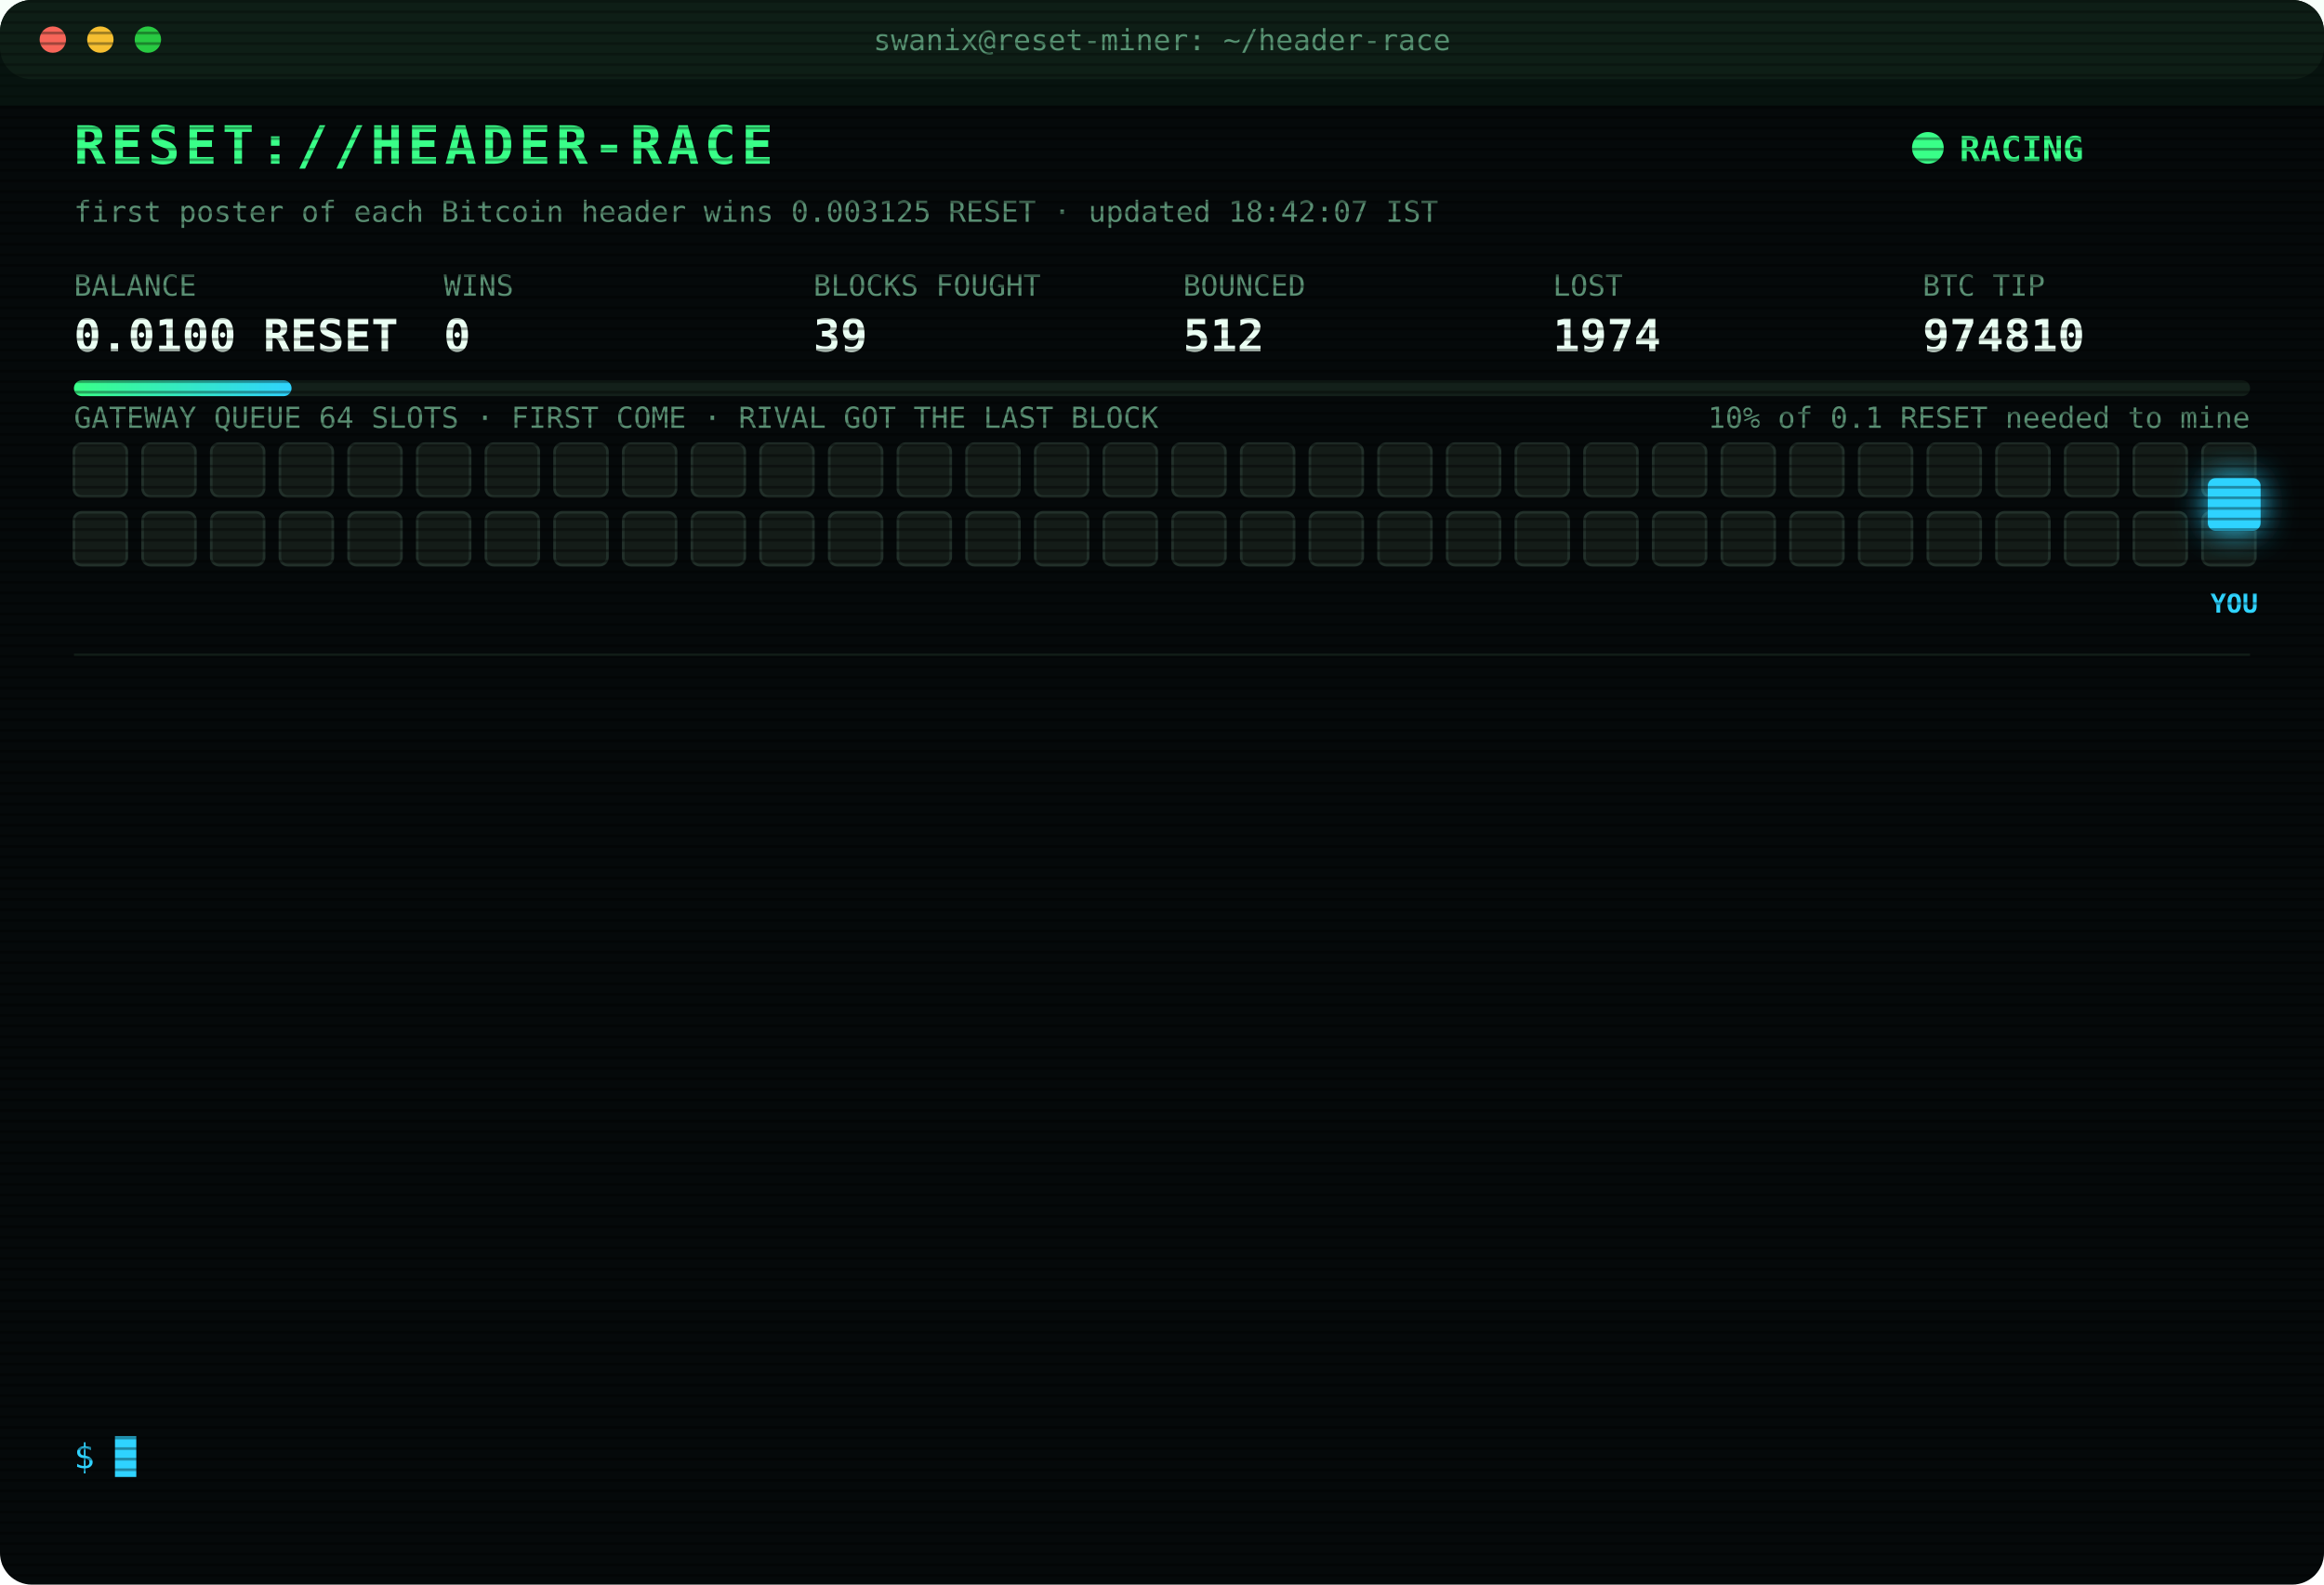
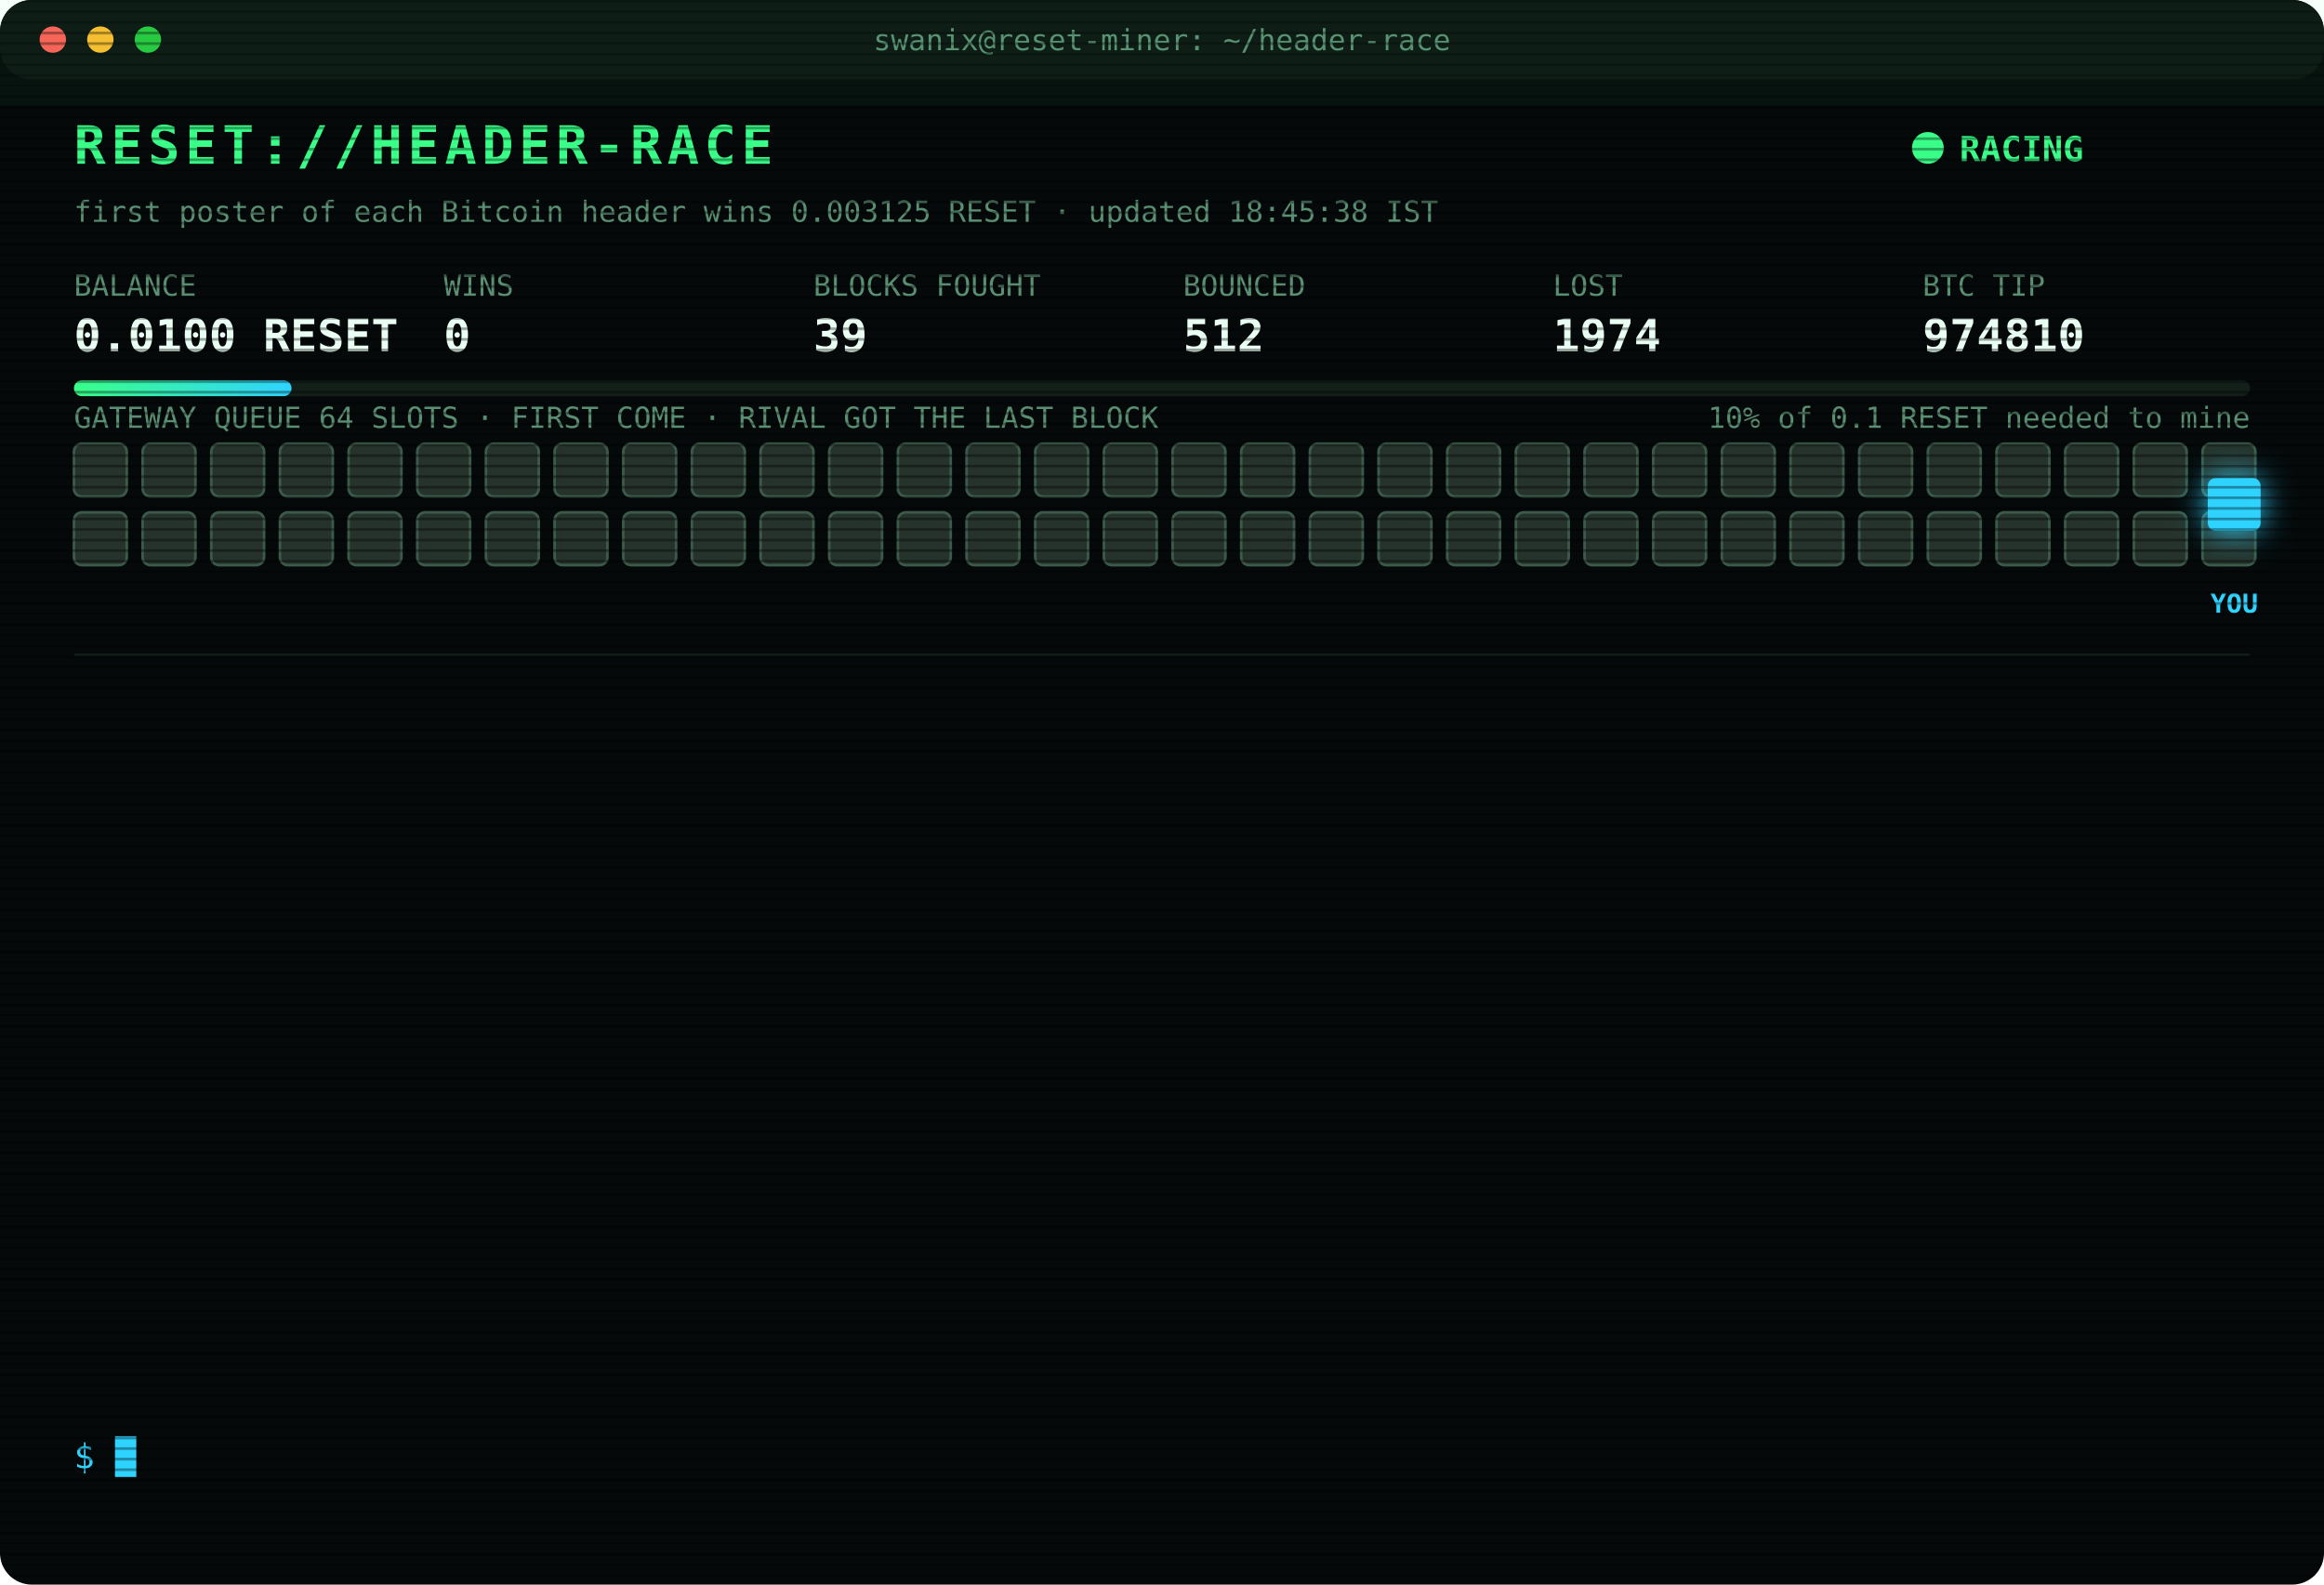
<svg xmlns="http://www.w3.org/2000/svg" width="880" height="600" viewBox="0 0 880 600" font-family="ui-monospace,SFMono-Regular,Menlo,Consolas,monospace">
  <style>
text{font-size:13px;fill:#7CFFB2}
.title{font-size:20px;font-weight:700;fill:#39FF88;letter-spacing:2px;animation:glitch 3s infinite steps(1)}
.sub{fill:#2fd3ff}.k{fill:#5a8f73;font-size:11px}.v{font-size:17px;font-weight:700;fill:#eafff3}
.ts{fill:#3f6b56}.boot{fill:#2fd3ff}.dim{fill:#5a8f73}.bad{fill:#ff4d6d}.warn{fill:#ffd23f}.mag{fill:#ff5cf0}.win{fill:#39FF88;font-weight:700}
.tag{font-size:10px;fill:#2fd3ff;font-weight:700}
.rival{fill:#26332c;stroke:#3c5a49;animation:jam 1.2s infinite alternate}
.idle{fill:#141c18;stroke:#22302a;animation:breathe 4s infinite}
.me{fill:#2fd3ff;filter:drop-shadow(0 0 6px #2fd3ff)}
.hover{animation:nudge 1.1s infinite ease-in-out}.bounce{animation:kick 1.4s infinite}
.ln{opacity:0;animation:in .4s forwards}
.cur{animation:blink 1s infinite steps(1)}
.scan{animation:scan 6s infinite linear}
.led{animation:blink 1.4s infinite}
@keyframes in{from{opacity:0;transform:translateX(-6px)}to{opacity:1;transform:none}}
@keyframes blink{50%{opacity:0}}
@keyframes jam{to{fill:#33463b}}
@keyframes breathe{50%{opacity:.4}}
@keyframes nudge{50%{transform:translateX(-10px)}}
@keyframes kick{0%,100%{transform:none}30%{transform:translateX(-14px)}55%{transform:translateX(10px) translateY(-6px)}}
@keyframes glitch{0%,92%{transform:none}93%{transform:translateX(2px);fill:#ff4d6d}95%{transform:translateX(-2px);fill:#2fd3ff}97%{transform:none}}
@keyframes scan{from{transform:translateY(-40px)}to{transform:translateY(600px)}}
</style>
  <defs>
    <pattern id="sl" width="4" height="4" patternUnits="userSpaceOnUse">
      <rect width="4" height="1" fill="#000" opacity=".35" />
    </pattern>
    <linearGradient id="bar">
      <stop offset="0" stop-color="#39FF88" />
      <stop offset="1" stop-color="#2fd3ff" />
    </linearGradient>
  </defs>
  <rect width="880" height="600" rx="12" fill="#05090a" />
  <rect width="880" height="30" rx="12" fill="#0d1512" />
  <circle cx="20" cy="15" r="5" fill="#ff5f57" />
  <circle cx="38" cy="15" r="5" fill="#febc2e" />
  <circle cx="56" cy="15" r="5" fill="#28c840" />
  <text x="440" y="19" text-anchor="middle" class="k">swanix@reset-miner: ~/header-race</text>
  <text x="28" y="62" class="title">RESET://HEADER-RACE</text>
  <circle class="led" cx="730" cy="56" r="6" fill="#39FF88" />
  <text x="742" y="61" class="win">RACING</text>
-   <text x="28" y="84" class="k">first poster of each Bitcoin header wins 0.003125 RESET · updated 18:42:07 IST</text>
+   <text x="28" y="84" class="k">first poster of each Bitcoin header wins 0.003125 RESET · updated 18:45:38 IST</text>
  <text x="28" y="112" class="k">BALANCE</text>
  <text x="28" y="133" class="v">0.0100 RESET</text>
  <text x="168" y="112" class="k">WINS</text>
  <text x="168" y="133" class="v">0</text>
  <text x="308" y="112" class="k">BLOCKS FOUGHT</text>
  <text x="308" y="133" class="v">39</text>
  <text x="448" y="112" class="k">BOUNCED</text>
  <text x="448" y="133" class="v">512</text>
  <text x="588" y="112" class="k">LOST</text>
  <text x="588" y="133" class="v">1974</text>
  <text x="728" y="112" class="k">BTC TIP</text>
  <text x="728" y="133" class="v">974810</text>
  <rect x="28" y="144" width="824" height="6" rx="3" fill="#13201a" />
  <rect x="28" y="144" width="82.4" height="6" rx="3" fill="url(#bar)" />
  <text x="852" y="162" text-anchor="end" class="k">10% of 0.1 RESET needed to mine</text>
  <text x="28" y="162" class="k">GATEWAY QUEUE 64 SLOTS · FIRST COME · RIVAL GOT THE LAST BLOCK</text>
-   <rect class="idle" x="28" y="168" width="20" height="20" rx="3" style="animation-delay:0.00s" />
-   <rect class="idle" x="54" y="168" width="20" height="20" rx="3" style="animation-delay:0.05s" />
-   <rect class="idle" x="80" y="168" width="20" height="20" rx="3" style="animation-delay:0.10s" />
-   <rect class="idle" x="106" y="168" width="20" height="20" rx="3" style="animation-delay:0.15s" />
-   <rect class="idle" x="132" y="168" width="20" height="20" rx="3" style="animation-delay:0.20s" />
-   <rect class="idle" x="158" y="168" width="20" height="20" rx="3" style="animation-delay:0.25s" />
-   <rect class="idle" x="184" y="168" width="20" height="20" rx="3" style="animation-delay:0.30s" />
-   <rect class="idle" x="210" y="168" width="20" height="20" rx="3" style="animation-delay:0.35s" />
-   <rect class="idle" x="236" y="168" width="20" height="20" rx="3" style="animation-delay:0.40s" />
-   <rect class="idle" x="262" y="168" width="20" height="20" rx="3" style="animation-delay:0.45s" />
-   <rect class="idle" x="288" y="168" width="20" height="20" rx="3" style="animation-delay:0.50s" />
-   <rect class="idle" x="314" y="168" width="20" height="20" rx="3" style="animation-delay:0.55s" />
-   <rect class="idle" x="340" y="168" width="20" height="20" rx="3" style="animation-delay:0.60s" />
-   <rect class="idle" x="366" y="168" width="20" height="20" rx="3" style="animation-delay:0.65s" />
-   <rect class="idle" x="392" y="168" width="20" height="20" rx="3" style="animation-delay:0.70s" />
-   <rect class="idle" x="418" y="168" width="20" height="20" rx="3" style="animation-delay:0.75s" />
-   <rect class="idle" x="444" y="168" width="20" height="20" rx="3" style="animation-delay:0.80s" />
-   <rect class="idle" x="470" y="168" width="20" height="20" rx="3" style="animation-delay:0.85s" />
-   <rect class="idle" x="496" y="168" width="20" height="20" rx="3" style="animation-delay:0.90s" />
-   <rect class="idle" x="522" y="168" width="20" height="20" rx="3" style="animation-delay:0.95s" />
-   <rect class="idle" x="548" y="168" width="20" height="20" rx="3" style="animation-delay:1.00s" />
-   <rect class="idle" x="574" y="168" width="20" height="20" rx="3" style="animation-delay:1.05s" />
-   <rect class="idle" x="600" y="168" width="20" height="20" rx="3" style="animation-delay:1.10s" />
-   <rect class="idle" x="626" y="168" width="20" height="20" rx="3" style="animation-delay:1.15s" />
-   <rect class="idle" x="652" y="168" width="20" height="20" rx="3" style="animation-delay:1.20s" />
-   <rect class="idle" x="678" y="168" width="20" height="20" rx="3" style="animation-delay:1.25s" />
-   <rect class="idle" x="704" y="168" width="20" height="20" rx="3" style="animation-delay:1.30s" />
-   <rect class="idle" x="730" y="168" width="20" height="20" rx="3" style="animation-delay:1.35s" />
-   <rect class="idle" x="756" y="168" width="20" height="20" rx="3" style="animation-delay:1.40s" />
-   <rect class="idle" x="782" y="168" width="20" height="20" rx="3" style="animation-delay:1.45s" />
-   <rect class="idle" x="808" y="168" width="20" height="20" rx="3" style="animation-delay:1.50s" />
-   <rect class="idle" x="834" y="168" width="20" height="20" rx="3" style="animation-delay:1.55s" />
-   <rect class="idle" x="28" y="194" width="20" height="20" rx="3" style="animation-delay:1.60s" />
-   <rect class="idle" x="54" y="194" width="20" height="20" rx="3" style="animation-delay:1.65s" />
-   <rect class="idle" x="80" y="194" width="20" height="20" rx="3" style="animation-delay:1.70s" />
-   <rect class="idle" x="106" y="194" width="20" height="20" rx="3" style="animation-delay:1.75s" />
-   <rect class="idle" x="132" y="194" width="20" height="20" rx="3" style="animation-delay:1.80s" />
-   <rect class="idle" x="158" y="194" width="20" height="20" rx="3" style="animation-delay:1.85s" />
-   <rect class="idle" x="184" y="194" width="20" height="20" rx="3" style="animation-delay:1.90s" />
-   <rect class="idle" x="210" y="194" width="20" height="20" rx="3" style="animation-delay:1.95s" />
-   <rect class="idle" x="236" y="194" width="20" height="20" rx="3" style="animation-delay:2.00s" />
-   <rect class="idle" x="262" y="194" width="20" height="20" rx="3" style="animation-delay:2.05s" />
-   <rect class="idle" x="288" y="194" width="20" height="20" rx="3" style="animation-delay:2.10s" />
-   <rect class="idle" x="314" y="194" width="20" height="20" rx="3" style="animation-delay:2.15s" />
-   <rect class="idle" x="340" y="194" width="20" height="20" rx="3" style="animation-delay:2.20s" />
-   <rect class="idle" x="366" y="194" width="20" height="20" rx="3" style="animation-delay:2.25s" />
-   <rect class="idle" x="392" y="194" width="20" height="20" rx="3" style="animation-delay:2.30s" />
-   <rect class="idle" x="418" y="194" width="20" height="20" rx="3" style="animation-delay:2.35s" />
-   <rect class="idle" x="444" y="194" width="20" height="20" rx="3" style="animation-delay:2.40s" />
-   <rect class="idle" x="470" y="194" width="20" height="20" rx="3" style="animation-delay:2.45s" />
-   <rect class="idle" x="496" y="194" width="20" height="20" rx="3" style="animation-delay:2.50s" />
-   <rect class="idle" x="522" y="194" width="20" height="20" rx="3" style="animation-delay:2.55s" />
-   <rect class="idle" x="548" y="194" width="20" height="20" rx="3" style="animation-delay:2.60s" />
-   <rect class="idle" x="574" y="194" width="20" height="20" rx="3" style="animation-delay:2.65s" />
-   <rect class="idle" x="600" y="194" width="20" height="20" rx="3" style="animation-delay:2.70s" />
-   <rect class="idle" x="626" y="194" width="20" height="20" rx="3" style="animation-delay:2.75s" />
-   <rect class="idle" x="652" y="194" width="20" height="20" rx="3" style="animation-delay:2.80s" />
-   <rect class="idle" x="678" y="194" width="20" height="20" rx="3" style="animation-delay:2.85s" />
-   <rect class="idle" x="704" y="194" width="20" height="20" rx="3" style="animation-delay:2.90s" />
-   <rect class="idle" x="730" y="194" width="20" height="20" rx="3" style="animation-delay:2.95s" />
-   <rect class="idle" x="756" y="194" width="20" height="20" rx="3" style="animation-delay:3.00s" />
-   <rect class="idle" x="782" y="194" width="20" height="20" rx="3" style="animation-delay:3.05s" />
-   <rect class="idle" x="808" y="194" width="20" height="20" rx="3" style="animation-delay:3.10s" />
-   <rect class="idle" x="834" y="194" width="20" height="20" rx="3" style="animation-delay:3.15s" />
+   <rect class="rival" x="28" y="168" width="20" height="20" rx="3" style="animation-delay:0.00s" />
+   <rect class="rival" x="54" y="168" width="20" height="20" rx="3" style="animation-delay:0.05s" />
+   <rect class="rival" x="80" y="168" width="20" height="20" rx="3" style="animation-delay:0.10s" />
+   <rect class="rival" x="106" y="168" width="20" height="20" rx="3" style="animation-delay:0.15s" />
+   <rect class="rival" x="132" y="168" width="20" height="20" rx="3" style="animation-delay:0.20s" />
+   <rect class="rival" x="158" y="168" width="20" height="20" rx="3" style="animation-delay:0.25s" />
+   <rect class="rival" x="184" y="168" width="20" height="20" rx="3" style="animation-delay:0.30s" />
+   <rect class="rival" x="210" y="168" width="20" height="20" rx="3" style="animation-delay:0.35s" />
+   <rect class="rival" x="236" y="168" width="20" height="20" rx="3" style="animation-delay:0.40s" />
+   <rect class="rival" x="262" y="168" width="20" height="20" rx="3" style="animation-delay:0.45s" />
+   <rect class="rival" x="288" y="168" width="20" height="20" rx="3" style="animation-delay:0.50s" />
+   <rect class="rival" x="314" y="168" width="20" height="20" rx="3" style="animation-delay:0.55s" />
+   <rect class="rival" x="340" y="168" width="20" height="20" rx="3" style="animation-delay:0.60s" />
+   <rect class="rival" x="366" y="168" width="20" height="20" rx="3" style="animation-delay:0.65s" />
+   <rect class="rival" x="392" y="168" width="20" height="20" rx="3" style="animation-delay:0.70s" />
+   <rect class="rival" x="418" y="168" width="20" height="20" rx="3" style="animation-delay:0.75s" />
+   <rect class="rival" x="444" y="168" width="20" height="20" rx="3" style="animation-delay:0.80s" />
+   <rect class="rival" x="470" y="168" width="20" height="20" rx="3" style="animation-delay:0.85s" />
+   <rect class="rival" x="496" y="168" width="20" height="20" rx="3" style="animation-delay:0.90s" />
+   <rect class="rival" x="522" y="168" width="20" height="20" rx="3" style="animation-delay:0.95s" />
+   <rect class="rival" x="548" y="168" width="20" height="20" rx="3" style="animation-delay:1.00s" />
+   <rect class="rival" x="574" y="168" width="20" height="20" rx="3" style="animation-delay:1.05s" />
+   <rect class="rival" x="600" y="168" width="20" height="20" rx="3" style="animation-delay:1.10s" />
+   <rect class="rival" x="626" y="168" width="20" height="20" rx="3" style="animation-delay:1.15s" />
+   <rect class="rival" x="652" y="168" width="20" height="20" rx="3" style="animation-delay:1.20s" />
+   <rect class="rival" x="678" y="168" width="20" height="20" rx="3" style="animation-delay:1.25s" />
+   <rect class="rival" x="704" y="168" width="20" height="20" rx="3" style="animation-delay:1.30s" />
+   <rect class="rival" x="730" y="168" width="20" height="20" rx="3" style="animation-delay:1.35s" />
+   <rect class="rival" x="756" y="168" width="20" height="20" rx="3" style="animation-delay:1.40s" />
+   <rect class="rival" x="782" y="168" width="20" height="20" rx="3" style="animation-delay:1.45s" />
+   <rect class="rival" x="808" y="168" width="20" height="20" rx="3" style="animation-delay:1.50s" />
+   <rect class="rival" x="834" y="168" width="20" height="20" rx="3" style="animation-delay:1.55s" />
+   <rect class="rival" x="28" y="194" width="20" height="20" rx="3" style="animation-delay:1.60s" />
+   <rect class="rival" x="54" y="194" width="20" height="20" rx="3" style="animation-delay:1.65s" />
+   <rect class="rival" x="80" y="194" width="20" height="20" rx="3" style="animation-delay:1.70s" />
+   <rect class="rival" x="106" y="194" width="20" height="20" rx="3" style="animation-delay:1.75s" />
+   <rect class="rival" x="132" y="194" width="20" height="20" rx="3" style="animation-delay:1.80s" />
+   <rect class="rival" x="158" y="194" width="20" height="20" rx="3" style="animation-delay:1.85s" />
+   <rect class="rival" x="184" y="194" width="20" height="20" rx="3" style="animation-delay:1.90s" />
+   <rect class="rival" x="210" y="194" width="20" height="20" rx="3" style="animation-delay:1.95s" />
+   <rect class="rival" x="236" y="194" width="20" height="20" rx="3" style="animation-delay:2.00s" />
+   <rect class="rival" x="262" y="194" width="20" height="20" rx="3" style="animation-delay:2.05s" />
+   <rect class="rival" x="288" y="194" width="20" height="20" rx="3" style="animation-delay:2.10s" />
+   <rect class="rival" x="314" y="194" width="20" height="20" rx="3" style="animation-delay:2.15s" />
+   <rect class="rival" x="340" y="194" width="20" height="20" rx="3" style="animation-delay:2.20s" />
+   <rect class="rival" x="366" y="194" width="20" height="20" rx="3" style="animation-delay:2.25s" />
+   <rect class="rival" x="392" y="194" width="20" height="20" rx="3" style="animation-delay:2.30s" />
+   <rect class="rival" x="418" y="194" width="20" height="20" rx="3" style="animation-delay:2.35s" />
+   <rect class="rival" x="444" y="194" width="20" height="20" rx="3" style="animation-delay:2.40s" />
+   <rect class="rival" x="470" y="194" width="20" height="20" rx="3" style="animation-delay:2.45s" />
+   <rect class="rival" x="496" y="194" width="20" height="20" rx="3" style="animation-delay:2.50s" />
+   <rect class="rival" x="522" y="194" width="20" height="20" rx="3" style="animation-delay:2.55s" />
+   <rect class="rival" x="548" y="194" width="20" height="20" rx="3" style="animation-delay:2.60s" />
+   <rect class="rival" x="574" y="194" width="20" height="20" rx="3" style="animation-delay:2.65s" />
+   <rect class="rival" x="600" y="194" width="20" height="20" rx="3" style="animation-delay:2.70s" />
+   <rect class="rival" x="626" y="194" width="20" height="20" rx="3" style="animation-delay:2.75s" />
+   <rect class="rival" x="652" y="194" width="20" height="20" rx="3" style="animation-delay:2.80s" />
+   <rect class="rival" x="678" y="194" width="20" height="20" rx="3" style="animation-delay:2.85s" />
+   <rect class="rival" x="704" y="194" width="20" height="20" rx="3" style="animation-delay:2.90s" />
+   <rect class="rival" x="730" y="194" width="20" height="20" rx="3" style="animation-delay:2.95s" />
+   <rect class="rival" x="756" y="194" width="20" height="20" rx="3" style="animation-delay:3.00s" />
+   <rect class="rival" x="782" y="194" width="20" height="20" rx="3" style="animation-delay:3.05s" />
+   <rect class="rival" x="808" y="194" width="20" height="20" rx="3" style="animation-delay:3.10s" />
+   <rect class="rival" x="834" y="194" width="20" height="20" rx="3" style="animation-delay:3.15s" />
  <g class="hover">
    <rect class="me" x="836" y="181" width="20" height="20" rx="3" />
    <text class="tag" x="846" y="232" text-anchor="middle">YOU</text>
  </g>
  <line x1="28" x2="852" y1="248" y2="248" stroke="#13201a" />
  <g class="ln" style="animation-delay:0.40s">
    <text x="28" y="270" class="ts">15:32:04</text>
    <text x="104" y="270" class="bad">[LOST] #974797 taken by a rival miner</text>
  </g>
  <g class="ln" style="animation-delay:0.65s">
    <text x="28" y="292" class="ts">15:35:31</text>
    <text x="104" y="292" class="bad">[LOST] #974798 taken by a rival miner</text>
  </g>
  <g class="ln" style="animation-delay:0.90s">
    <text x="28" y="314" class="ts">15:55:24</text>
    <text x="104" y="314" class="bad">[LOST] #974800 taken by a rival miner</text>
  </g>
  <g class="ln" style="animation-delay:1.15s">
    <text x="28" y="336" class="ts">16:00:30</text>
    <text x="104" y="336" class="bad">[LOST] #974801 taken by a rival miner</text>
  </g>
  <g class="ln" style="animation-delay:1.40s">
    <text x="28" y="358" class="ts">16:04:20</text>
    <text x="104" y="358" class="bad">[LOST] #974802 taken by a rival miner</text>
  </g>
  <g class="ln" style="animation-delay:1.65s">
    <text x="28" y="380" class="ts">16:39:55</text>
    <text x="104" y="380" class="bad">[LOST] #974803 taken by a rival miner</text>
  </g>
  <g class="ln" style="animation-delay:1.90s">
    <text x="28" y="402" class="ts">16:58:23</text>
    <text x="104" y="402" class="bad">[LOST] #974804 taken by a rival miner</text>
  </g>
  <g class="ln" style="animation-delay:2.15s">
    <text x="28" y="424" class="ts">17:02:13</text>
    <text x="104" y="424" class="bad">[LOST] #974805 taken by a rival miner</text>
  </g>
  <g class="ln" style="animation-delay:2.40s">
    <text x="28" y="446" class="ts">17:10:05</text>
    <text x="104" y="446" class="bad">[LOST] #974806 taken by a rival miner</text>
  </g>
  <g class="ln" style="animation-delay:2.65s">
    <text x="28" y="468" class="ts">17:29:57</text>
    <text x="104" y="468" class="bad">[LOST] #974807 taken by a rival miner</text>
  </g>
  <g class="ln" style="animation-delay:2.90s">
    <text x="28" y="490" class="ts">17:42:57</text>
    <text x="104" y="490" class="bad">[LOST] #974808 taken by a rival miner</text>
  </g>
  <g class="ln" style="animation-delay:3.15s">
    <text x="28" y="512" class="ts">18:03:02</text>
    <text x="104" y="512" class="bad">[LOST] #974809 taken by a rival miner</text>
  </g>
  <g class="ln" style="animation-delay:3.40s">
    <text x="28" y="534" class="ts">18:42:07</text>
    <text x="104" y="534" class="bad">[LOST] #974810 taken by a rival miner</text>
  </g>
  <text x="28" y="556" class="sub">$ <tspan class="cur">█</tspan>
  </text>
  <rect width="880" height="600" rx="12" fill="url(#sl)" pointer-events="none" />
  <rect class="scan" width="880" height="40" fill="#39FF88" opacity=".04" />
</svg>
